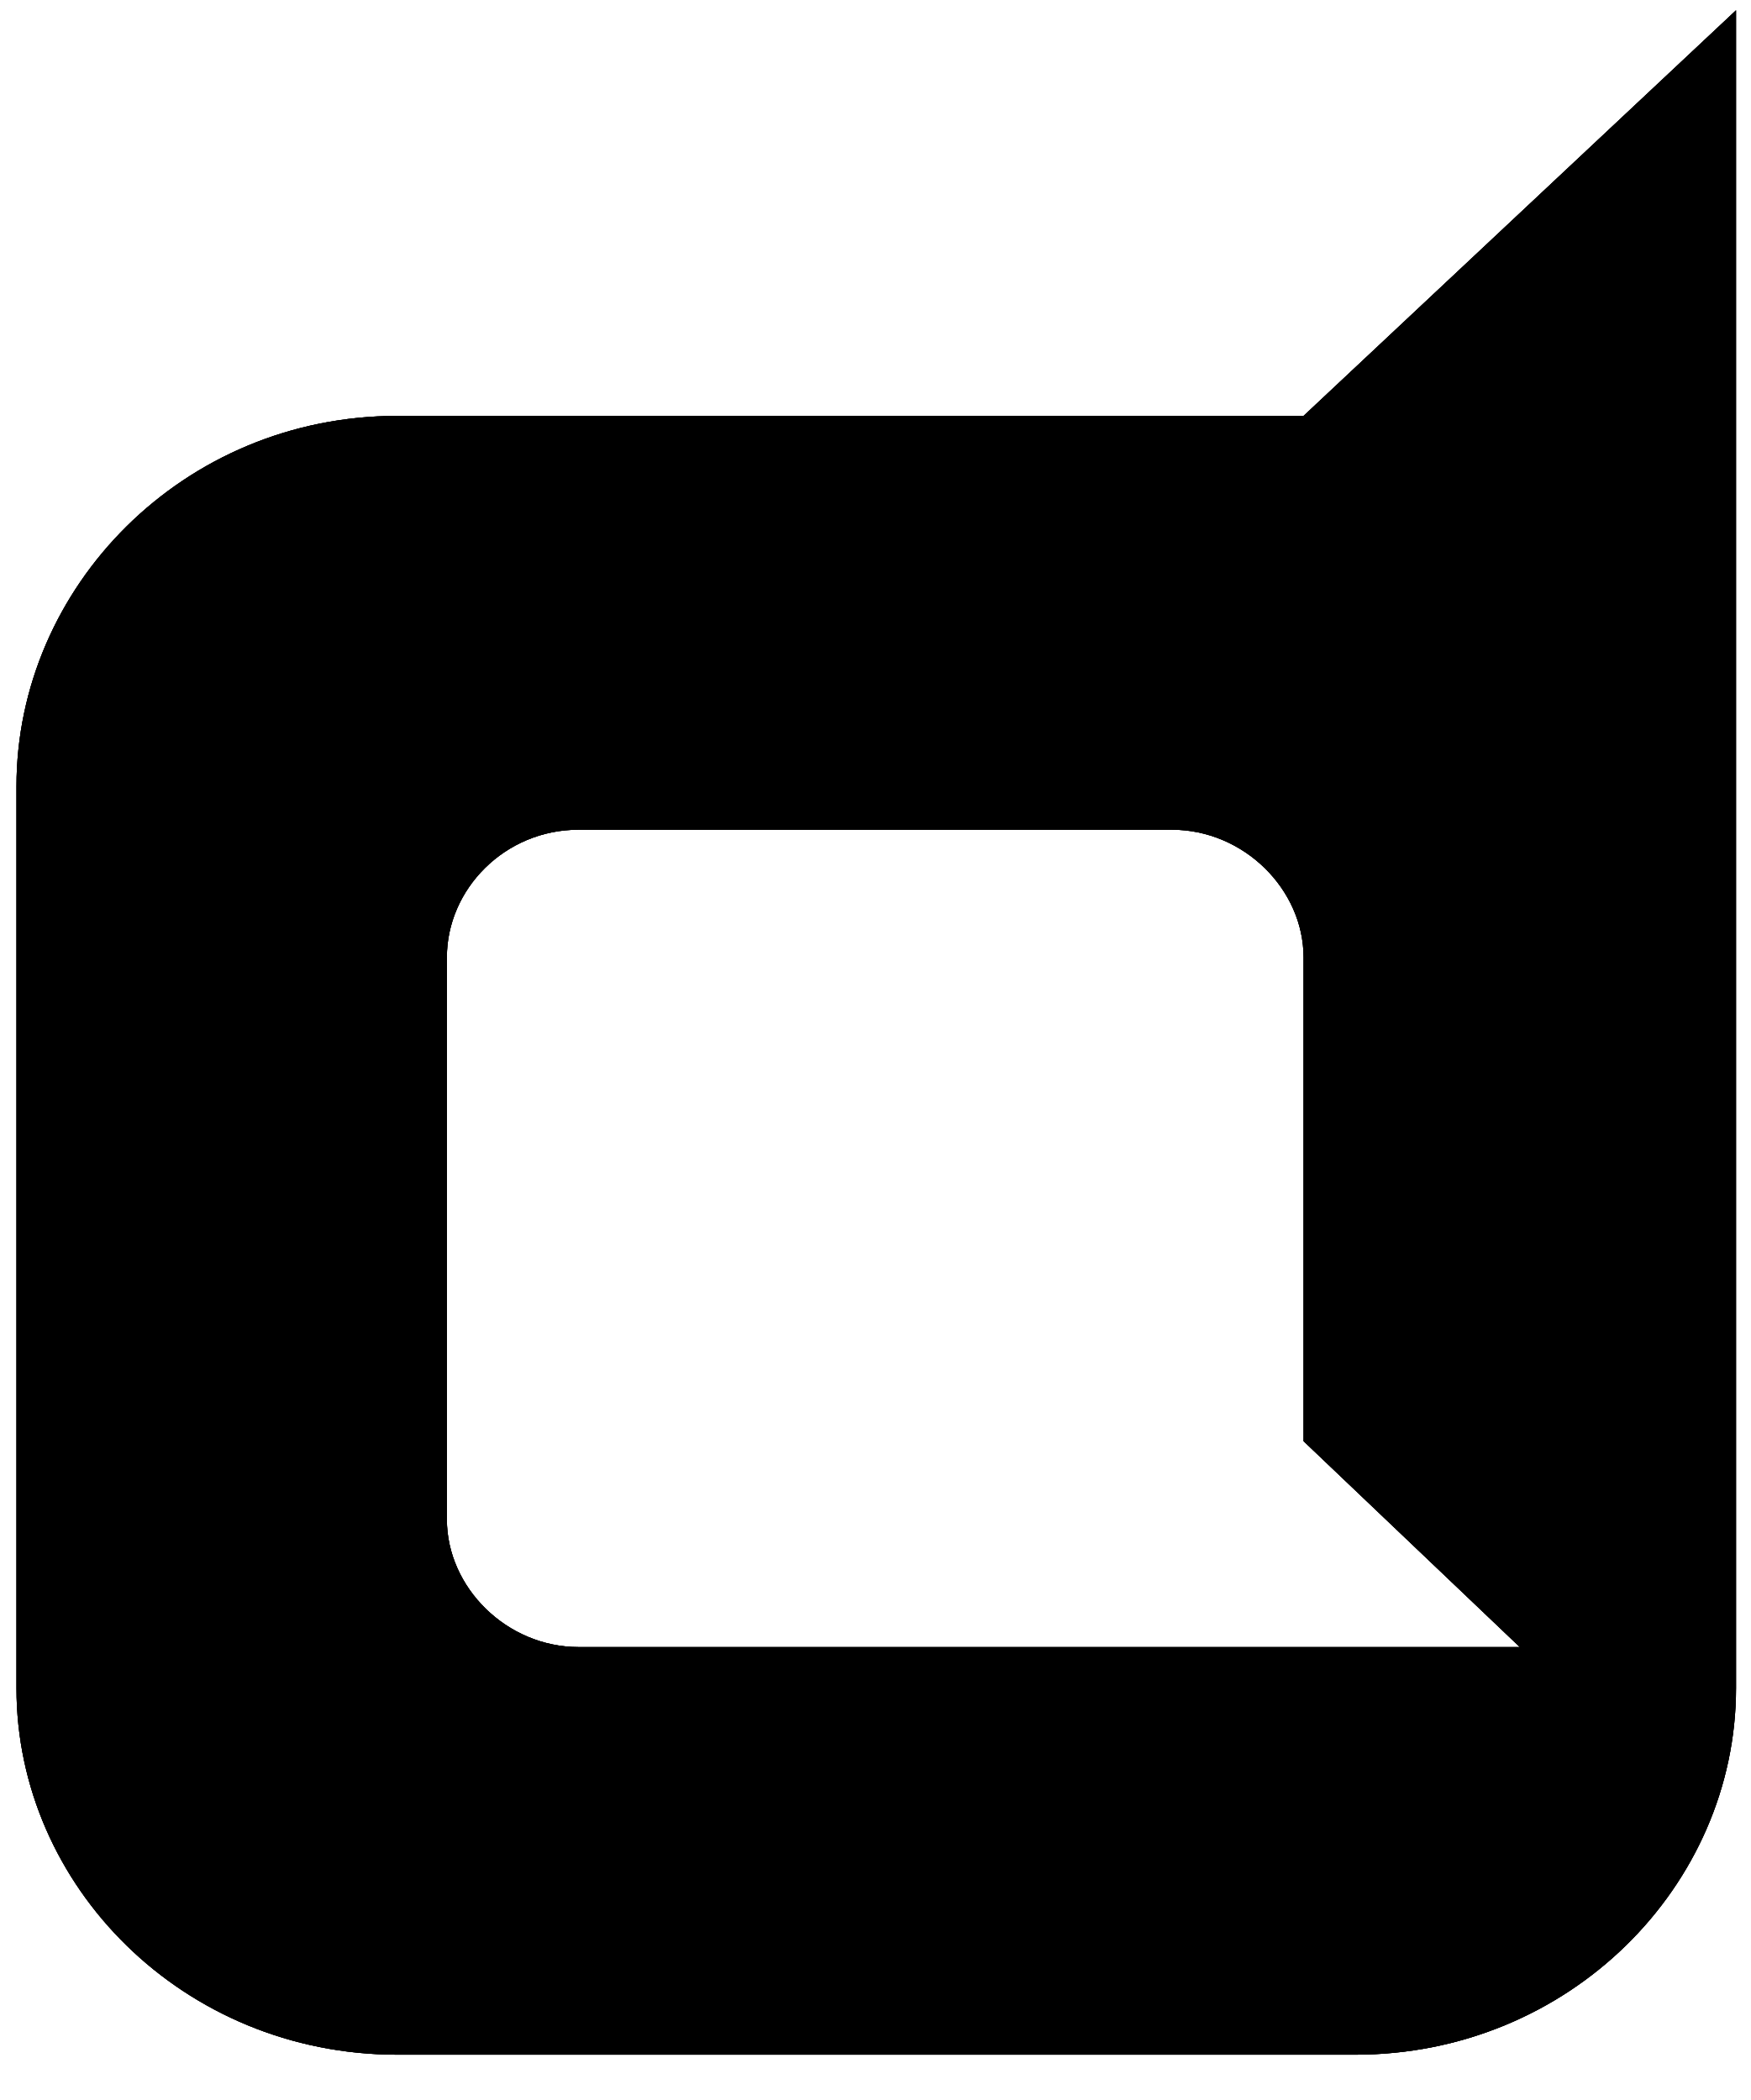
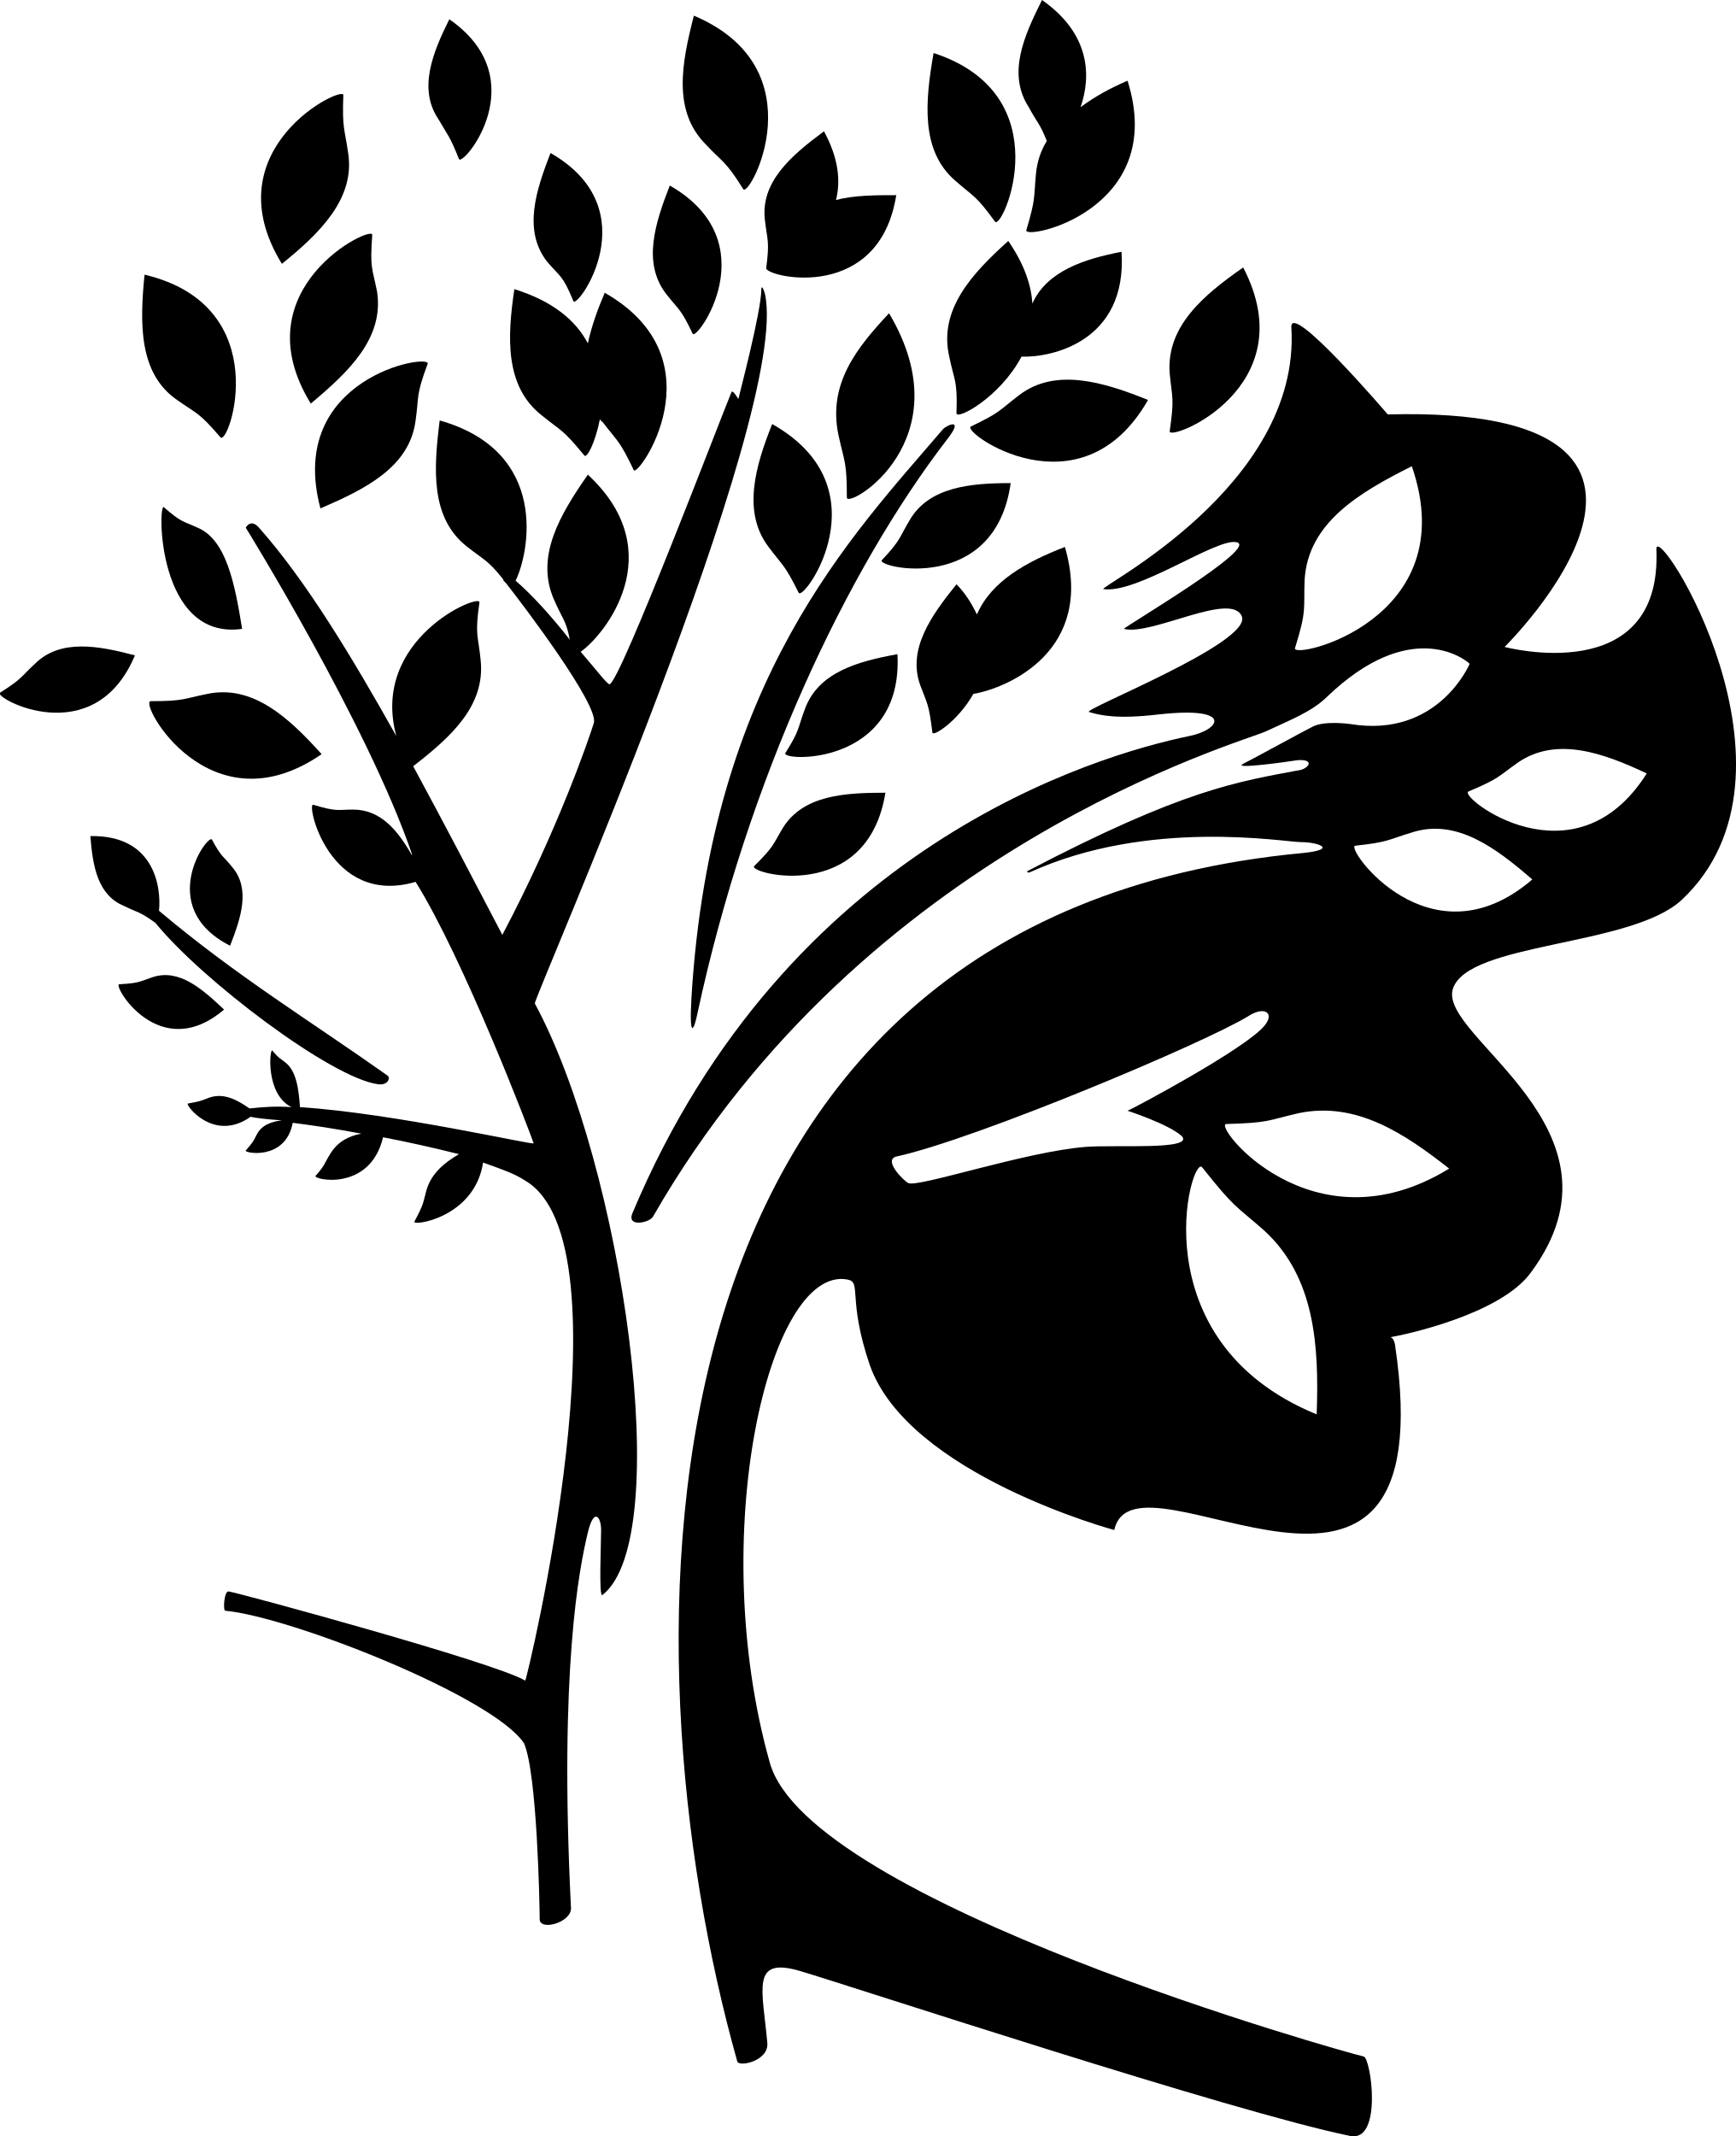
- <svg xmlns="http://www.w3.org/2000/svg" xmlns:xlink="http://www.w3.org/1999/xlink" version="1.1" id="Layer_1" x="0px" y="0px" viewBox="0 0 85 102" style="enable-background:new 0 0 85 102;" xml:space="preserve">
+ <svg xmlns="http://www.w3.org/2000/svg" version="1.1" id="Layer_1" x="0px" y="0px" viewBox="0 0 144.1 177.3" style="enable-background:new 0 0 144.1 177.3;" xml:space="preserve">
  <style type="text/css">
- 	.st0{clip-path:url(#SVGID_2_);}
- 	.st1{clip-path:url(#XMLID_19_);}
+ 	.st0{fill-rule:evenodd;clip-rule:evenodd;}
</style>
  <g>
-     <defs>
-       <path id="SVGID_1_" d="M63.3,70V46.5c0-3.3-2.9-6.2-6.4-6.2H28.1c-3.6,0-6.4,2.9-6.4,6.2v27.3c0,3.3,2.9,6.2,6.4,6.2h45.7L63.3,70    z M19.3,20.2h44L84.3,0.5V82c0,9.6-8.1,17.8-18.5,17.8H19.3C8.9,99.8,0.8,91.6,0.8,82V38.2C0.8,28.5,8.9,20.2,19.3,20.2z" />
-     </defs>
-     <use xlink:href="#SVGID_1_" style="overflow:visible;fill-rule:evenodd;clip-rule:evenodd;" />
-     <clipPath id="SVGID_2_">
-       <use xlink:href="#SVGID_1_" style="overflow:visible;" />
-     </clipPath>
-     <g class="st0">
-       <defs>
-         <rect id="XMLID_3_" x="-1500.3" y="-110" width="2945" height="2666.8" />
-       </defs>
-       <use xlink:href="#XMLID_3_" style="overflow:visible;" />
-       <clipPath id="XMLID_19_">
-         <use xlink:href="#XMLID_3_" style="overflow:visible;" />
-       </clipPath>
-       <rect id="XMLID_4_" x="-9.4" y="-9.8" class="st1" width="103.9" height="119.8" />
-     </g>
+     <path class="st0" d="M26.6,42.2c3.7-1.6,7.4-3.4,7.9-7.3c0.3-2.1,0-2,1-4.7C35.8,29.3,23.7,31.3,26.6,42.2z" />
+     <path class="st0" d="M12.7,81.1c-1.2,0.4-1.1,0.5-2.8,0.6c-0.6,0,3.3,6.7,8.7,2.1C16.8,82.1,14.9,80.4,12.7,81.1z" />
+     <path class="st0" d="M19.1,78.5c0.9-2.3,1.7-4.7,0.2-6.5c-0.8-1-0.9-0.8-1.7-2.3C17.3,69.1,12.8,75.3,19.1,78.5z" />
+     <path class="st0" d="M12.9,76.6C12.9,76.6,12.9,76.6,12.9,76.6c3.8,4.7,14.6,12.9,18.5,13.4c0.8,0.1,1-0.5,0.8-0.7   c-6.5-4.6-12.6-8.3-19-13.7c0.2-2-0.4-6.3-5.7-6.2c0.2,2.5,0.6,4.9,2.8,5.8C11.5,75.8,11.5,75.6,12.9,76.6z" />
+     <path class="st0" d="M26.7,62.6c-2.7-3-5.7-5.8-9.5-5c-2,0.4-1.9,0.6-4.7,0.6C11.5,58.3,17.4,69,26.7,62.6z" />
+     <path class="st0" d="M28.9,12.7c-0.3-2.1-0.5-2-0.4-4.8c0.1-0.9-11,4.4-5.1,14C26.5,19.4,29.5,16.5,28.9,12.7z" />
+     <path class="st0" d="M14.7,33.2c1.7,1.2,1.8,1,3.6,3.1C19,37.1,23,25.4,12,22.8C11.6,26.8,11.5,31,14.7,33.2z" />
+     <path class="st0" d="M63.8,45.4c1.2,1.6,1.3,1.4,2.5,3.8c0.4,0.8,7.2-8.7-2.2-14C62.7,38.7,61.6,42.5,63.8,45.4z" />
+     <path class="st0" d="M57.5,27.7c0.3,0.7,6.3-7.6-1.9-12.3c-1.2,3.1-2.3,6.4-0.3,9C56.4,25.8,56.5,25.6,57.5,27.7z" />
+     <path class="st0" d="M47.6,25c0.3,0.7,6.3-7.6-1.9-12.3c-1.2,3.1-2.3,6.4-0.3,9C46.5,23,46.7,22.8,47.6,25z" />
+     <path class="st0" d="M11.2,54.4c-3-0.8-6.2-1.4-8.3,0.7c-1.2,1.1-1,1.2-2.9,2.4C-0.6,57.9,7.8,62.5,11.2,54.4z" />
+     <path class="st0" d="M38.1,13.2c0.3,0.7,6.4-6.6-0.8-11.6c-1.4,2.8-2.6,5.8-0.9,8.3C37.2,11.3,37.3,11.2,38.1,13.2z" />
+     <path class="st0" d="M78.3,35.6C70.7,44.5,59,56.4,57.4,82.8c-0.2,3.5,0.2,2.8,0.5,1.3c4.2-19.5,12.4-36.8,20.7-47.6   C80.1,34.6,78.6,35.3,78.3,35.6z" />
+     <path class="st0" d="M63.5,24.4c-0.2-0.7-0.3-0.6-0.3-0.4c0,1.9-1.9,9-1.9,9.1c0,0.1-0.5-0.9-0.6-0.5c-0.8,1.9-9.2,24-10.1,24.2   c-0.2,0-1.1-1.2-2.4-2.7c1.9-1.3,7.6-8.2,0.6-14.7c-2.3,3.3-4.4,6.8-2.8,10.4c0.7,1.6,1,1.7,1.3,3.3c-1.4-1.8-3.1-3.7-4.5-4.9   c1.1-2.2,2.9-10.7-6.3-13.3c-0.5,4-0.8,8.1,2.3,10.5c1.4,1.1,1.7,1.1,2.9,2.6c0,0,0,0,0,0c0,0,0.1,0.1,0.1,0.2   c0.1,0.1,0.1,0.1,0.2,0.2c1.5,1.9,7.7,10.1,7.3,11.6c-0.4,1.3-3,8.9-7.6,17.6c-2.3-4.4-4.8-9.2-7.4-14c3.1-2.4,6-5,5.6-8.8   c-0.2-2.1-0.5-2-0.1-4.8c0.1-0.8-9.1,3-6.9,11.1c-3.7-6.6-7.5-12.9-11.4-17.3c-0.7-0.8-1.1,0-1.1,0s10.1,16.3,13.8,27.1   c0,0,0,0.1,0,0.1c-1.2-2.1-2.6-3.8-4.9-3.8C28,67.2,28,67.4,26,66.8c-0.6-0.2,1.3,8.5,8.5,6.4c4,6.4,9.5,20.8,9.8,21.7   c0.1,0.2-11.6-2.5-19.4-3c-0.1-1.5-0.3-3-1.2-3.7c-0.5-0.4-0.5-0.3-1.1-1c-0.2-0.2-0.6,3.6,1.6,4.7c-1.3-0.1-2.5,0-3.4,0.1   c0,0,0,0-0.1,0c-1-0.7-2.1-1.3-3.3-0.9c-0.8,0.3-0.7,0.3-1.8,0.5c-0.3,0,2.1,3.3,5.2,1.1c0.4,0.1,1.3,0.2,2.6,0.3   c-0.9,0.1-1.7,0.4-2.1,1.2c-0.3,0.6-0.3,0.6-0.9,1.3c-0.2,0.2,3.3,0.9,3.9-2.3c1.6,0.2,3.6,0.5,5.7,0.9c-1.1,0.2-2,0.7-2.6,1.7   c-0.5,0.8-0.4,0.9-1.2,1.8c-0.3,0.3,4.5,1.4,5.6-3.2c2.1,0.4,4.3,0.9,6.3,1.4c-1.2,0.7-2.3,1.6-2.7,3c-0.3,1.1-0.2,1.1-1,2.6   c-0.2,0.4,5-0.3,5.7-4.9c1.4,0.5,2.6,0.9,3.5,1.5c8.9,5.2,0.1,41.6,0,41.5c-2.5-1.5-23.5-7.2-24.6-7.4c-0.4-0.1-0.5,1.6-0.3,1.6   c5.4,0.5,22.2,7.1,24.8,11c1.1,2.5,1.3,13.6,1.3,14.6s2.6,0.3,2.6-0.9c-1-19.9,0.7-28.3,1.4-31.2c0.5-2.1,1.1-1.3,1.1-0.2   c0,1.1-0.2,5.6,0.1,5.4c6.1-4.7,1.7-35.6-5.6-49.1C44.2,83,65.7,34.4,63.5,24.4z" />
+   </g>
+   <g>
+     <path class="st0" d="M30.9,19.5c0.1-0.9-11,4.4-5.1,14c3.1-2.6,6.1-5.4,5.5-9.3C30.9,22.2,30.7,22.3,30.9,19.5z" />
+     <path class="st0" d="M50.2,24.3c-0.6,1.4-1.1,2.8-1.4,4.2c-1-1.9-2.9-3.5-6.1-4.5c-0.6,4-0.8,8.1,2.3,10.5c1.6,1.3,1.7,1.1,3.5,3.3   c0.2,0.3,0.9-1,1.3-3c0.1,0.1,0.1,0.2,0.2,0.2c1.3,1.7,1.4,1.5,2.6,4C52.8,39.9,60,29.9,50.2,24.3z" />
+     <path class="st0" d="M73.2,46.5c-0.5,0.6,9.4,2.9,10.7-6.4c-3.3,0-6.8,0.3-8.4,3.1C74.6,44.7,74.8,44.8,73.2,46.5z" />
+     <path class="st0" d="M74.5,54.3c-3.3,0.6-6.6,1.5-7.7,4.6c-0.6,1.6-0.4,1.7-1.6,3.6C64.7,63.2,75,63.7,74.5,54.3z" />
+     <path class="st0" d="M86.9,11.7c-0.5,0.8-0.8,1.7-0.9,2.7c-0.2,2.1,0,2-0.8,4.7c-0.3,0.9,11.8-1.6,8.4-12.4   c-1.4,0.6-2.7,1.3-3.9,2.2c0.9-2.6,0.8-6.1-3.2-8.9c-1.5,3-2.9,6.1-1.1,8.9C86.1,10.2,86.3,10.2,86.9,11.7z" />
+     <path class="st0" d="M84.8,29.6c2.4,0.1,8.8-1.2,8.3-8.7c-3.1,0.6-6.2,1.6-7.4,4.3c-0.1-1.6-0.7-3.3-2-5.2c-3,2.7-5.8,5.7-4.9,9.6   c0.4,2,0.7,1.9,0.6,4.7C79.4,34.9,83,33,84.8,29.6z" />
+     <path class="st0" d="M95.3,33.2c-3.7-1.5-7.7-2.7-10.7-0.4c-1.7,1.3-1.5,1.4-4,2.6C79.7,35.8,89.7,43,95.3,33.2z" />
+     <path class="st0" d="M97.1,35.8c-0.1,0.9,11.3-3.6,6.1-13.6c-3.3,2.3-6.4,4.9-6.1,8.8C97.3,33.1,97.5,33,97.1,35.8z" />
+     <path class="st0" d="M81.1,51c-0.4-0.8-0.9-1.7-1.7-2.5c-2.1,2.6-4.1,5.4-3,8.4c0.6,1.6,0.7,1.5,1,3.9c0,0.4,2.1-0.9,3.4-3.2   c2.9-0.5,10.1-3.6,7.6-12.2C85.3,46.6,82.3,48.2,81.1,51z" />
+     <path class="st0" d="M65,68.7c-0.9,1.5-0.7,1.5-2.4,3.2c-0.5,0.6,9.4,3.2,10.9-6.1C70.1,65.8,66.7,66,65,68.7z" />
+     <path class="st0" d="M63.5,18.3c0.2,1.7,0.4,1.7,0.1,4c0,0,0,0,0,0c0,0,0,0,0,0c0,0,0,0,0,0C64,23.1,73,25,74.4,16.2   c-1.7,0-3.5,0-5,0.4c0.4-1.6,0.2-3.5-1-5.7C65.7,12.9,63.1,15.1,63.5,18.3z" />
+     <path class="st0" d="M69.6,36.1c0.5,2.3,0.7,2.2,0.7,5.2c0,1,9.8-4.7,3.5-15.3C71.2,28.8,68.7,31.8,69.6,36.1z" />
+     <path class="st0" d="M79.3,15c1.6,1.4,1.7,1.2,3.3,3.4c0.6,0.8,5.6-10.5-5.1-14C76.8,8.4,76.4,12.5,79.3,15z" />
+     <path class="st0" d="M61.7,15.7c0.5,0.8,6.3-10-4.1-14.4c-1,3.9-1.8,7.9,1,10.7C60,13.5,60.2,13.3,61.7,15.7z" />
+     <path class="st0" d="M16.4,43.8c-1.3-0.6-1.3-0.4-2.8-1.7c-0.5-0.4-0.6,11.1,6.5,10.1C19.5,48.5,18.8,44.8,16.4,43.8z" />
+     <path class="st0" d="M139.6,74.7c11.3-10.6-2.2-31.8-2.1-29.1c0.5,11.6-12.6,8.1-12.6,8.1s20.4-20.1-9.7-19.3c0,0-8.2-9.6-8-7.2   c0.8,13.2-16.2,21.6-15.6,21.7c2.8,0.4,9.3-4.2,11-3.9c2.2,0.3-9.4,7.1-9.3,7.2c2.3,0.6,9-3.2,9.8-1c0.7,2.2-13.3,7.7-12.7,7.9   c1,0.3,2.4,0.6,5.8,0.2c6.3-0.7,5.1,1.3,2.5,1.8c-7.7,1.6-33.4,9.1-46.2,39.6c-0.5,1.2,1.4,0.8,1.7,0.3   c17.6-30.7,49-39.4,50.9-40.3c1.9-0.9,3.8-1.6,5.1-2.9c6.8-6.5,11.3-3.2,11.8-2.7c0,0-2.6,6.2-9.9,5c0,0-2.1-0.3-3.1,0.2   c-1,0.5-4.8,2.6-5.8,3.1c-1,0.5,3.9-0.2,4.5-0.3c1.4-0.1,1,0.6,0.3,0.8c-5.3,1-9.7,1.6-22.7,8.4c-0.1,0,0,0.2,0.2,0.1   c9.9-4.5,21.1-2.5,22.5-2.5s3.1,0.6,0.2,0.9c-56.8,5.3-56.7,65.8-47,100.3c0.1,0.5,2.6,0,2.5-1.5c-0.4-4.5-1.4-7.2,2.7-6   c4.4,1.3,35.9,11.7,45.7,13.7c2.7,0.5,1.7-6.5,1.1-6.6c-1.4-0.3-46.1-12.8-49.3-24.4c-5.3-18.8-0.1-41.2,6.4-40.1   c1.3,0.2,0,1.5,1.9,7.1c3.2,9.1,20.3,13.7,20.3,13.7c1.7-7.8,27.6,13.4,23.3-15.4c-0.1-0.5-0.3-0.6-0.4-0.6c-0.1,0-0.2,0-0.2,0   s0.1,0,0.2,0c1.2-0.2,9.2-1.9,11.7-5.4c8.8-11.9-7.7-19.5-6.5-23.5C121.8,78.2,135.4,78.6,139.6,74.7z M107.5,53.8   c1-3.2,0.7-3.2,0.8-5.7c0.3-4.7,4.5-7.2,8.9-9.4C121.6,51.5,107.2,54.8,107.5,53.8z M121.9,65.7c2.6-1.1,2.4-1.2,4.1-2.4   c3.2-2.2,7.1-0.8,10.7,0.9C130.7,73.7,121,66.1,121.9,65.7z M90.1,95.2c-5,0.4-13.9,3.4-14.7,3c-0.4-0.2-2.1-1.9-1-2.2   c6.5-1.4,25.8-9.5,29.3-11.7c1.3-0.8,2.1-0.2,1.3,0.8c-1.5,1.9-10.9,6.9-11.4,7.1c0,0,3.4,1.1,4.5,2.1C99.2,95.5,92.5,95,90.1,95.2   z M109.3,117.4c-14.9-6.1-10.4-21.7-9.5-20.5c2.7,3.4,2.7,3.1,5.1,5.2C109.2,106,109.5,111.8,109.3,117.4z M101.8,93.3   c3.6-0.1,3.4-0.3,6-0.9c4.8-1,8.8,1.7,12.5,4.6C108.9,104,100.6,93.3,101.8,93.3z M112.5,70.2c2.8-0.3,2.7-0.5,4.7-1.1   c3.7-1.2,7,1.3,10,3.9C118.7,80.3,111.6,70.3,112.5,70.2z" />
  </g>
</svg>
